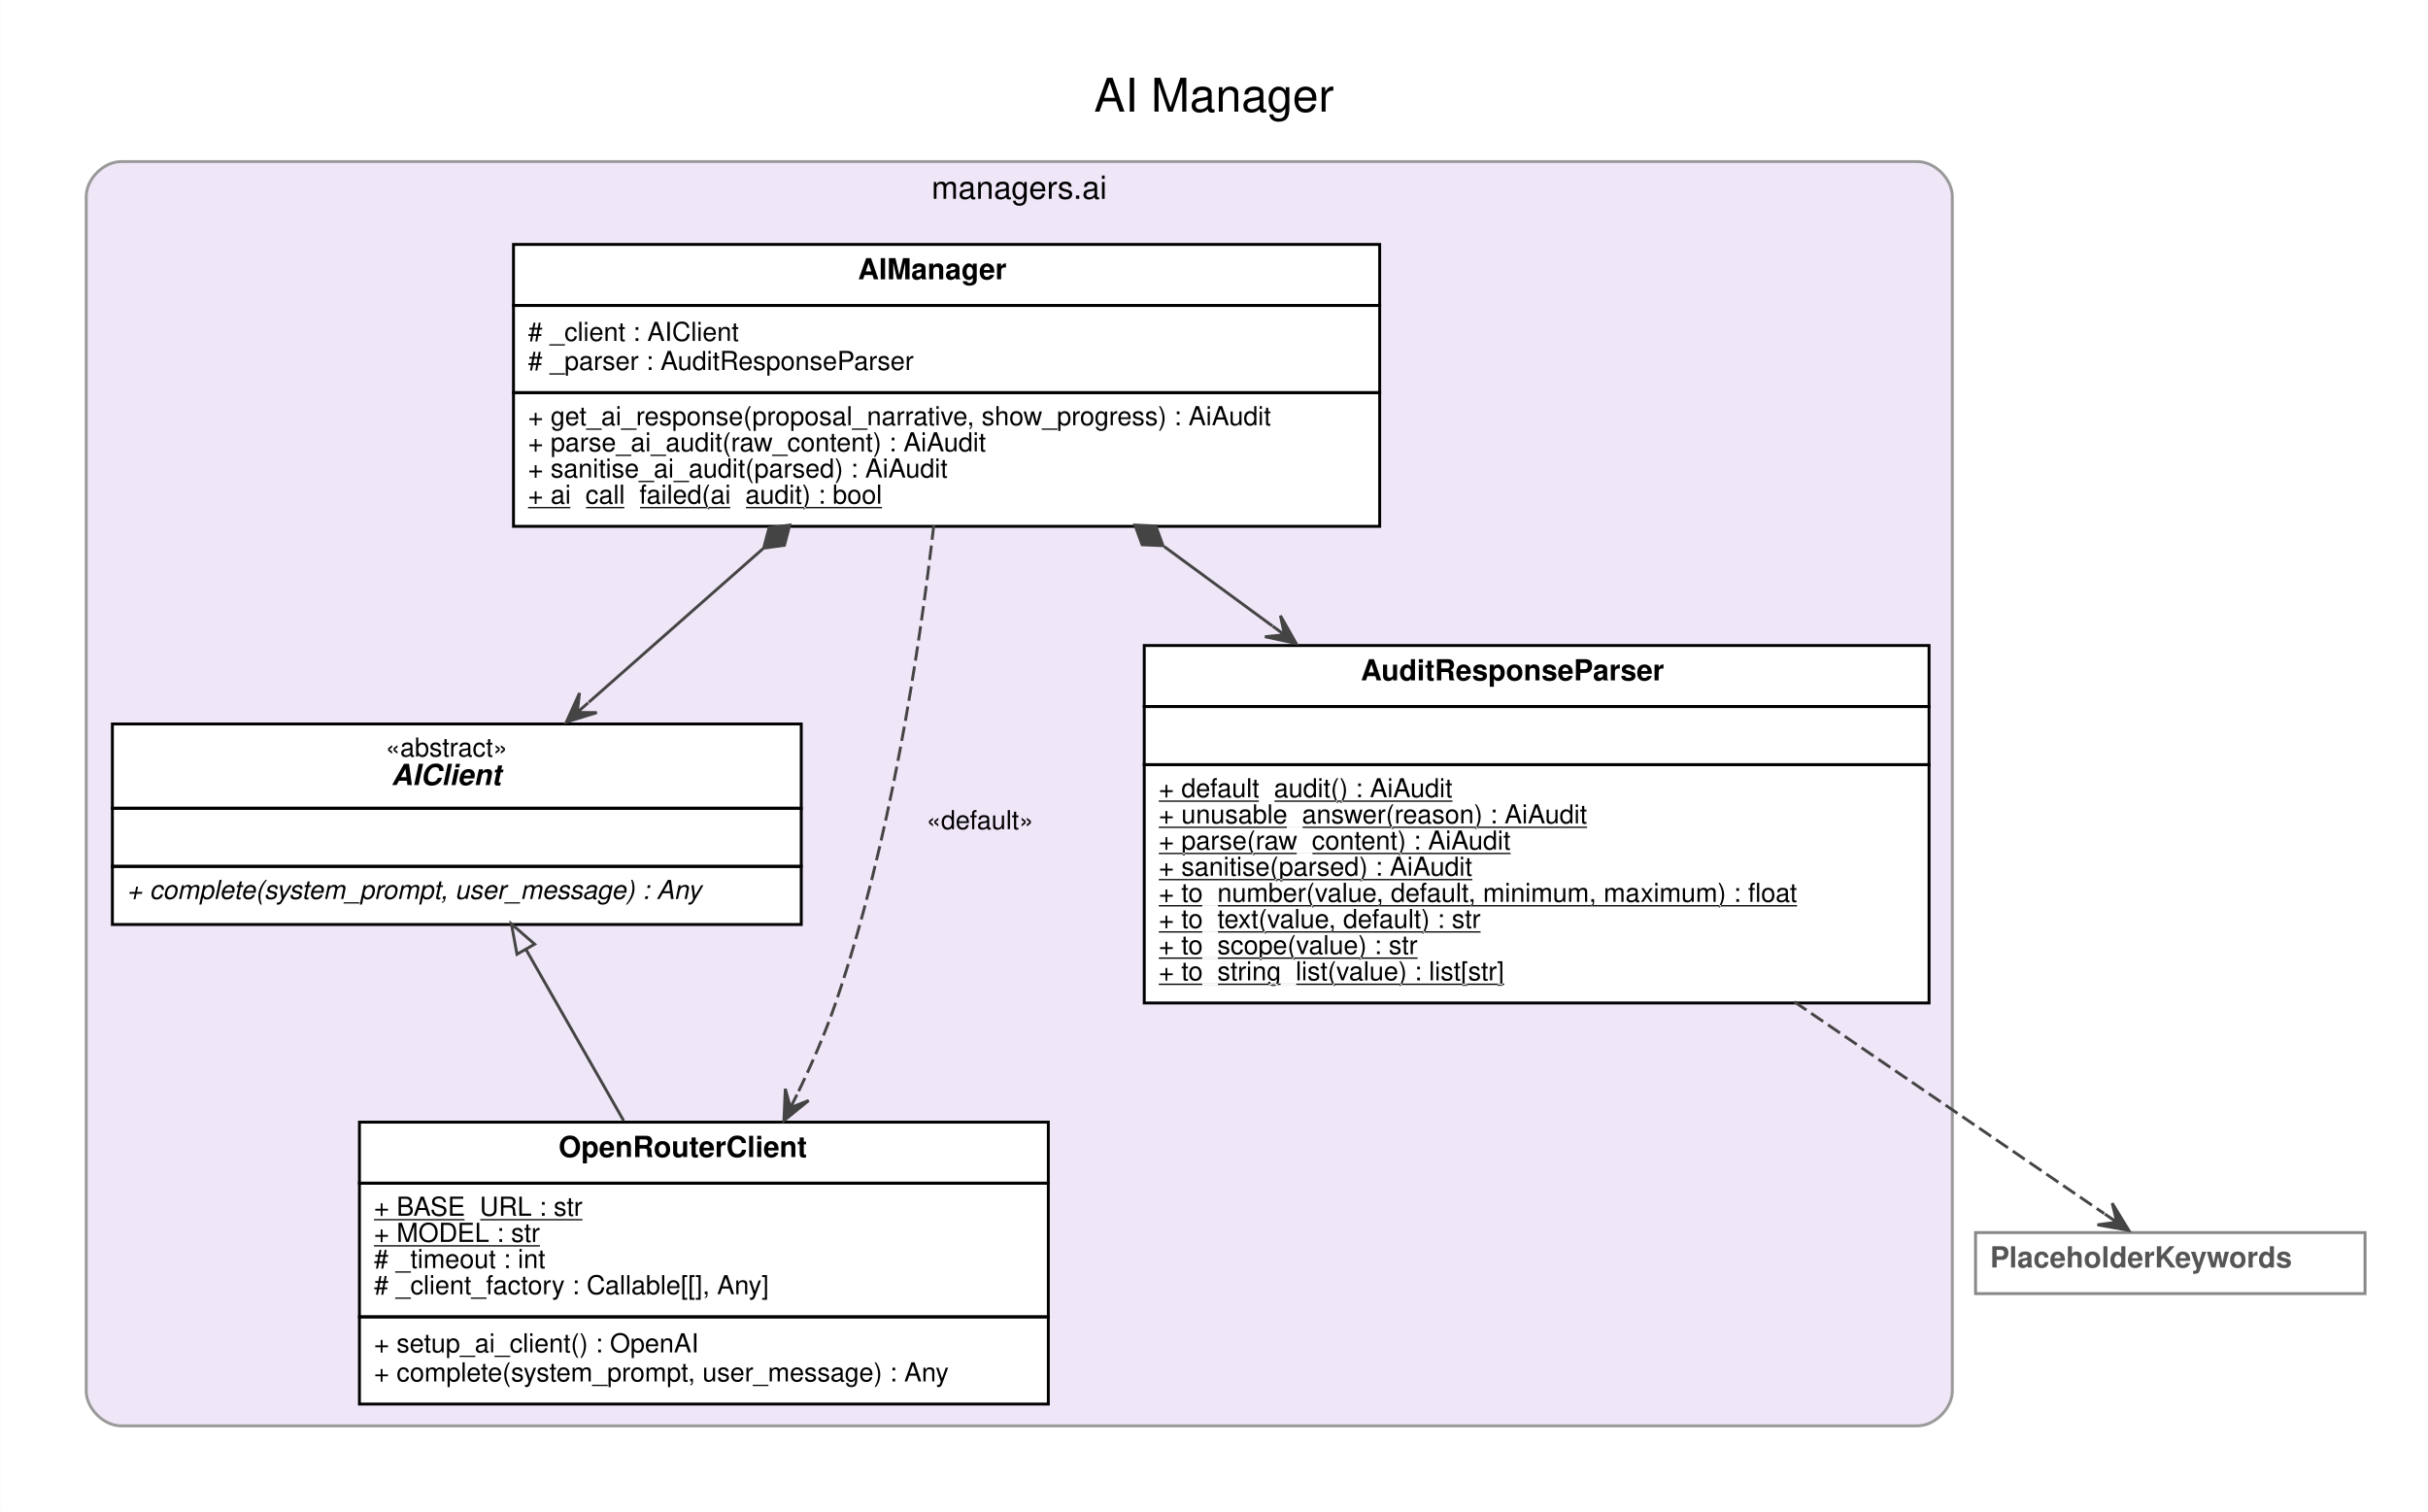
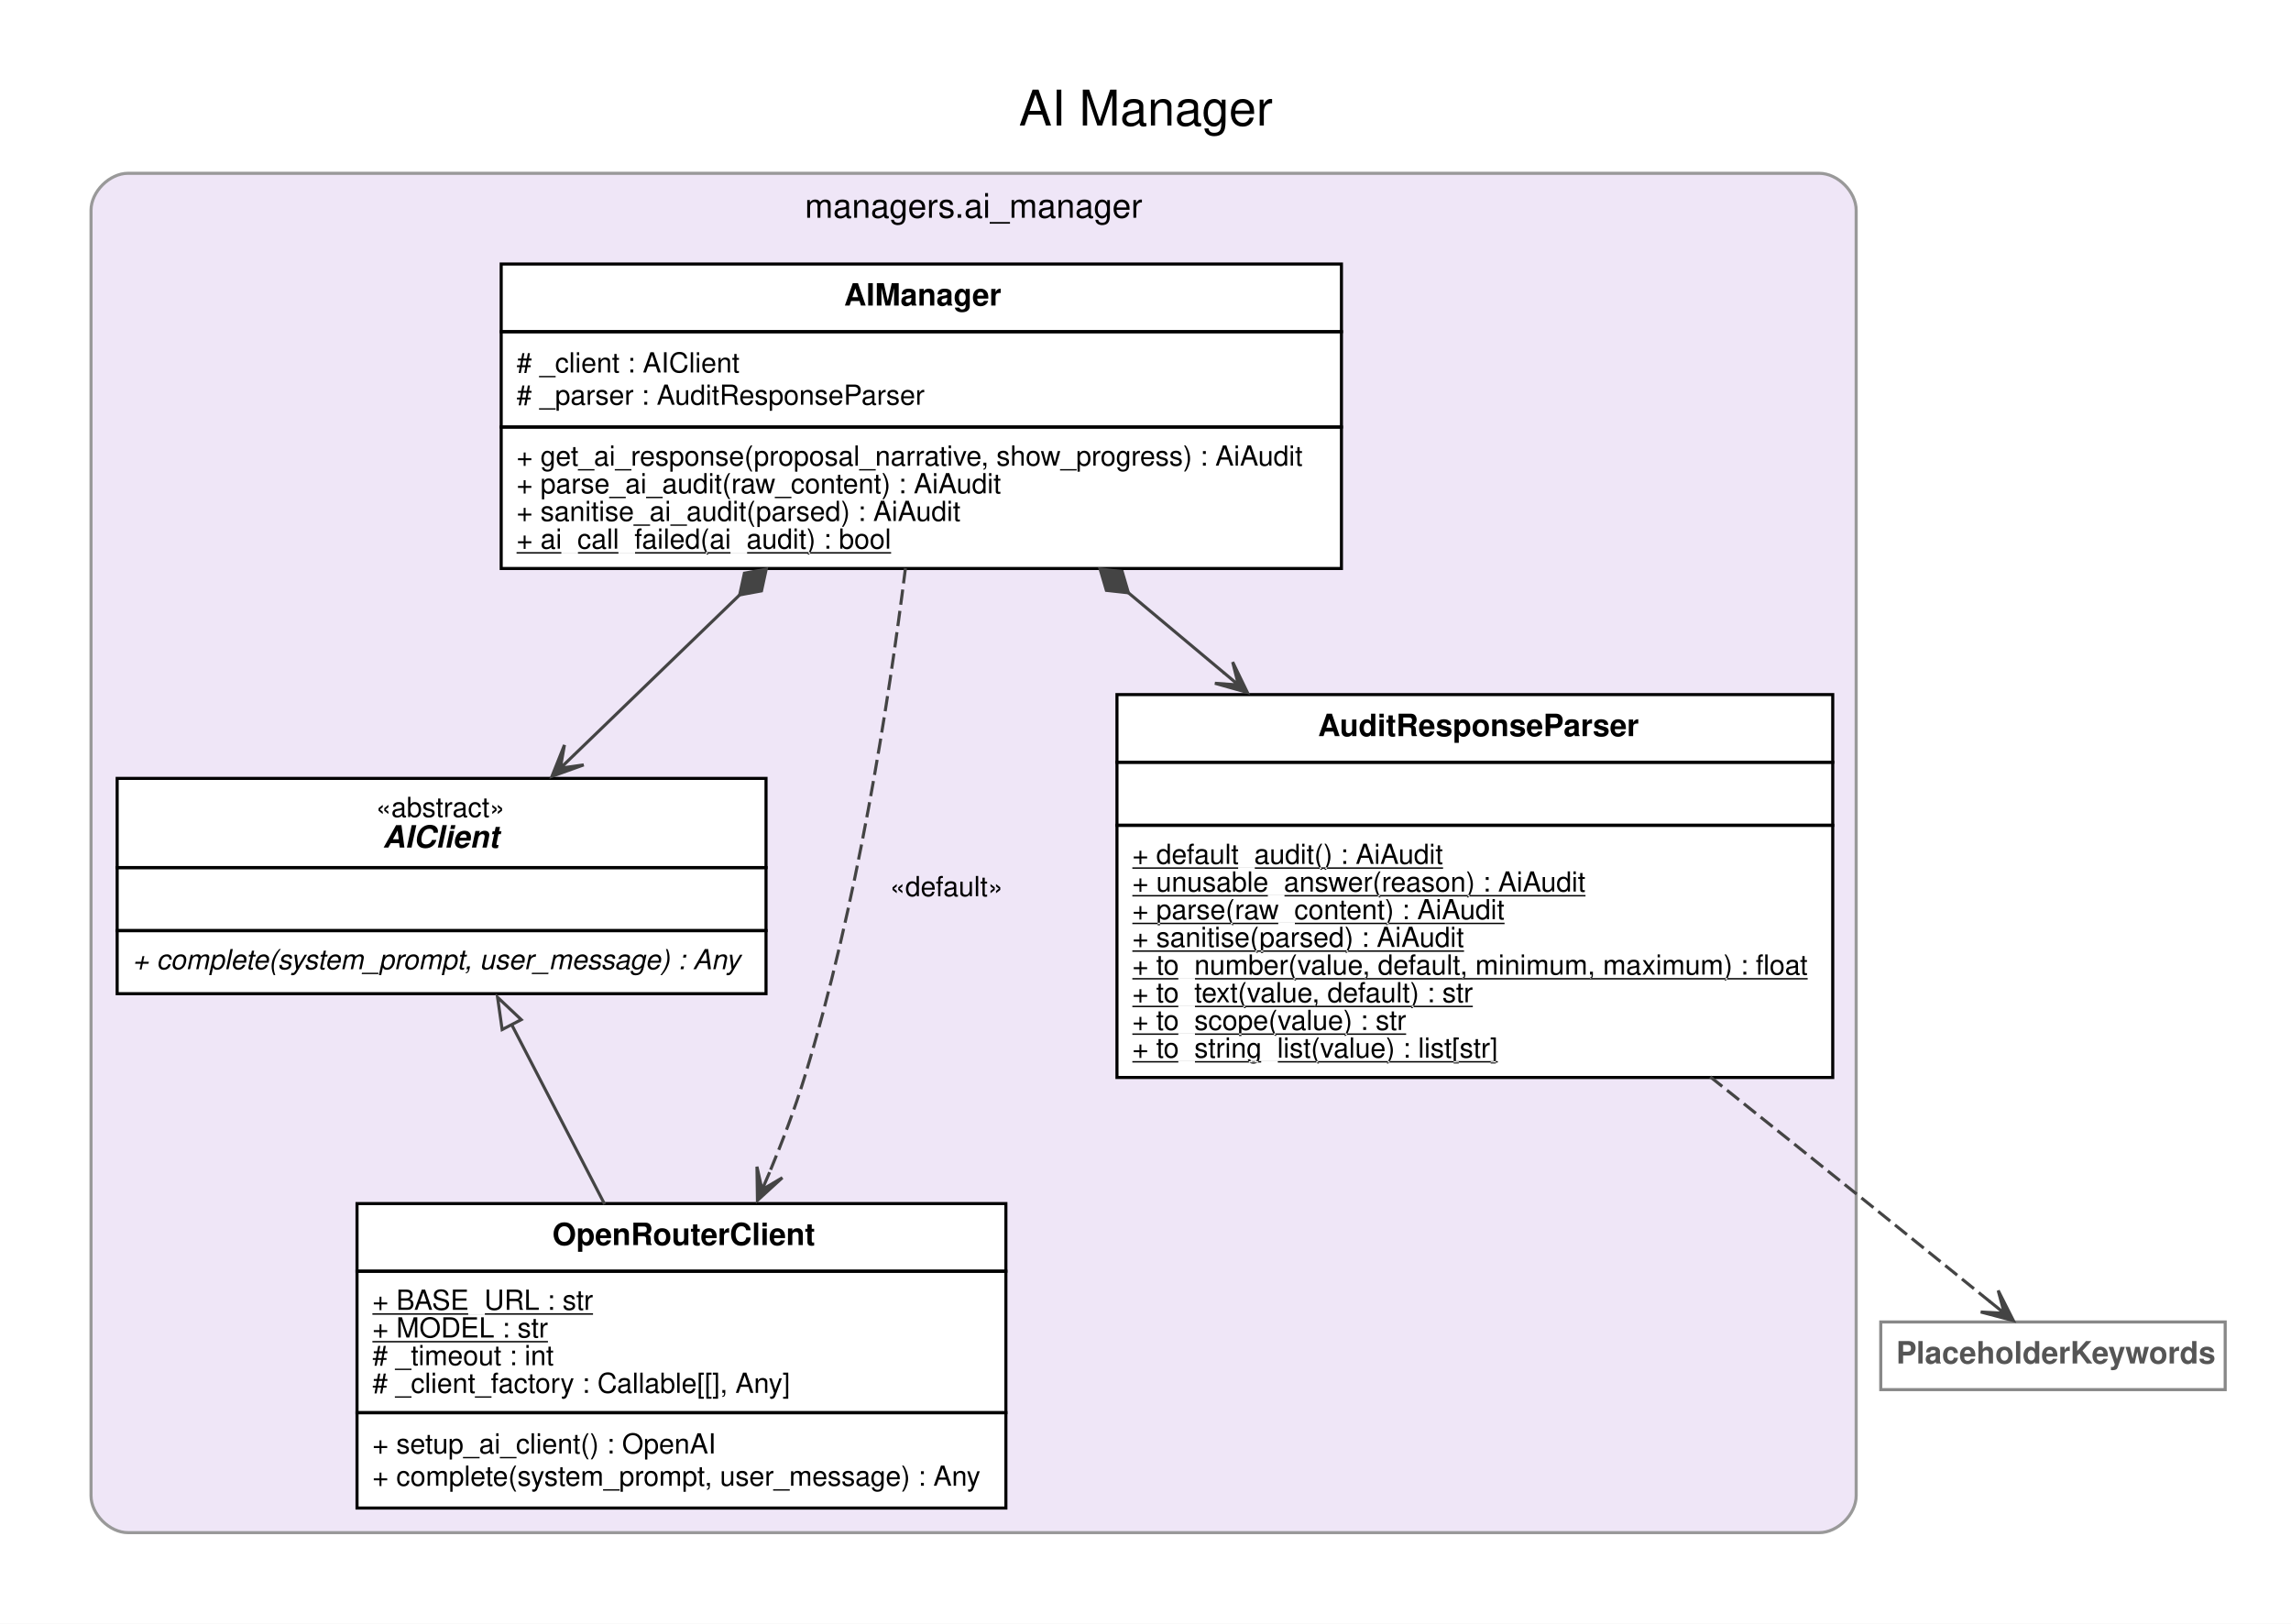
- <svg xmlns="http://www.w3.org/2000/svg" width="835pt" height="520pt" viewBox="0.00 0.00 835.20 520.20">
-   <g id="graph0" class="graph" transform="scale(1 1) rotate(0) translate(21.6 498.6)">
-     <polygon fill="white" stroke="transparent" points="-21.6,21.6 -21.6,-498.6 813.6,-498.6 813.6,21.6 -21.6,21.6" />
-     <text text-anchor="middle" x="396" y="-460.2" font-family="Helvetica,sans-Serif" font-size="16.00">AI Manager</text>
+ <svg xmlns="http://www.w3.org/2000/svg" width="745pt" height="528pt" viewBox="0.00 0.00 745.00 528.00">
+   <g id="graph0" class="graph" transform="scale(1 1) rotate(0) translate(21.6 506.35)">
+     <polygon fill="white" stroke="none" points="-21.6,21.6 -21.6,-506.35 723.6,-506.35 723.6,21.6 -21.6,21.6" />
+     <text xml:space="preserve" text-anchor="middle" x="351" y="-465.55" font-family="Helvetica,sans-Serif" font-size="16.00">AI Manager</text>
    <g id="clust1" class="cluster">
-       <path fill="#efe6f7" stroke="#999999" d="M20,-8C20,-8 638,-8 638,-8 644,-8 650,-14 650,-20 650,-20 650,-431 650,-431 650,-437 644,-443 638,-443 638,-443 20,-443 20,-443 14,-443 8,-437 8,-431 8,-431 8,-20 8,-20 8,-14 14,-8 20,-8" />
-       <text text-anchor="middle" x="329" y="-430.2" font-family="Helvetica,sans-Serif" font-size="11.00">managers.ai</text>
+       <path fill="#efe6f7" stroke="#999999" d="M20,-8C20,-8 570,-8 570,-8 576,-8 582,-14 582,-20 582,-20 582,-438 582,-438 582,-444 576,-450 570,-450 570,-450 20,-450 20,-450 14,-450 8,-444 8,-438 8,-438 8,-20 8,-20 8,-14 14,-8 20,-8" />
+       <text xml:space="preserve" text-anchor="middle" x="295" y="-435.55" font-family="Helvetica,sans-Serif" font-size="11.00">managers.ai_manager</text>
    </g>
    <g id="node1" class="node">
-       <polygon fill="white" stroke="transparent" points="253.5,-250 16.5,-250 16.5,-181 253.5,-181 253.5,-250" />
-       <polygon fill="none" stroke="black" points="17,-220.5 17,-249.5 254,-249.5 254,-220.5 17,-220.5" />
-       <text text-anchor="start" x="111" y="-238.3" font-family="Helvetica,sans-Serif" font-size="9.00">«abstract»</text>
-       <text text-anchor="start" x="113" y="-228.5" font-family="Helvetica,sans-Serif" font-weight="bold" font-style="italic" font-size="10.00">AIClient</text>
-       <polygon fill="none" stroke="black" points="17,-200.5 17,-220.5 254,-220.5 254,-200.5 17,-200.5" />
-       <text text-anchor="start" x="22" y="-208.3" font-family="Helvetica,sans-Serif" font-size="9.00"> </text>
-       <polygon fill="none" stroke="black" points="17,-180.5 17,-200.5 254,-200.5 254,-180.5 17,-180.5" />
-       <text text-anchor="start" x="22" y="-189.3" font-family="Helvetica,sans-Serif" font-style="italic" font-size="9.00">+ complete(system_prompt, user_message) : Any</text>
+       <polygon fill="white" stroke="none" points="227.5,-253.25 16.5,-253.25 16.5,-183.25 227.5,-183.25 227.5,-253.25" />
+       <polygon fill="none" stroke="black" points="16.5,-224.25 16.5,-253.25 227.5,-253.25 227.5,-224.25 16.5,-224.25" />
+       <text xml:space="preserve" text-anchor="start" x="100.62" y="-240.7" font-family="Helvetica,sans-Serif" font-size="9.00">«abstract»</text>
+       <text xml:space="preserve" text-anchor="start" x="102.88" y="-230.75" font-family="Helvetica,sans-Serif" font-weight="bold" font-style="italic" font-size="10.00">AIClient</text>
+       <polygon fill="none" stroke="black" points="16.5,-203.75 16.5,-224.25 227.5,-224.25 227.5,-203.75 16.5,-203.75" />
+       <text xml:space="preserve" text-anchor="start" x="21.5" y="-211" font-family="Helvetica,sans-Serif" font-size="9.00"> </text>
+       <polygon fill="none" stroke="black" points="16.5,-183.25 16.5,-203.75 227.5,-203.75 227.5,-183.25 16.5,-183.25" />
+       <text xml:space="preserve" text-anchor="start" x="21.5" y="-191.2" font-family="Helvetica,sans-Serif" font-style="italic" font-size="9.00">+ complete(system_prompt, user_message) : Any</text>
    </g>
    <g id="node4" class="node">
-       <polygon fill="white" stroke="transparent" points="338.5,-113 101.5,-113 101.5,-16 338.5,-16 338.5,-113" />
-       <polygon fill="none" stroke="black" points="102,-91.5 102,-112.5 339,-112.5 339,-91.5 102,-91.5" />
-       <text text-anchor="start" x="170.5" y="-100.5" font-family="Helvetica,sans-Serif" font-weight="bold" font-size="10.00">OpenRouterClient</text>
-       <polygon fill="none" stroke="black" points="102,-45.5 102,-91.5 339,-91.5 339,-45.5 102,-45.5" />
-       <text text-anchor="start" x="107" y="-80.3" font-family="Helvetica,sans-Serif" text-decoration="underline" font-size="9.00">+ BASE_URL : str</text>
-       <text text-anchor="start" x="107" y="-71.3" font-family="Helvetica,sans-Serif" text-decoration="underline" font-size="9.00">+ MODEL : str</text>
-       <text text-anchor="start" x="107" y="-62.3" font-family="Helvetica,sans-Serif" font-size="9.00"># _timeout : int</text>
-       <text text-anchor="start" x="107" y="-53.3" font-family="Helvetica,sans-Serif" font-size="9.00"># _client_factory : Callable[[], Any]</text>
-       <polygon fill="none" stroke="black" points="102,-15.5 102,-45.5 339,-45.5 339,-15.5 102,-15.5" />
-       <text text-anchor="start" x="107" y="-33.3" font-family="Helvetica,sans-Serif" font-size="9.00">+ setup_ai_client() : OpenAI</text>
-       <text text-anchor="start" x="107" y="-23.3" font-family="Helvetica,sans-Serif" font-size="9.00">+ complete(system_prompt, user_message) : Any</text>
+       <polygon fill="white" stroke="none" points="305.5,-115 94.5,-115 94.5,-16 305.5,-16 305.5,-115" />
+       <polygon fill="none" stroke="black" points="94.5,-93 94.5,-115 305.5,-115 305.5,-93 94.5,-93" />
+       <text xml:space="preserve" text-anchor="start" x="158" y="-101.5" font-family="Helvetica,sans-Serif" font-weight="bold" font-size="10.00">OpenRouterClient</text>
+       <polygon fill="none" stroke="black" points="94.5,-47 94.5,-93 305.5,-93 305.5,-47 94.5,-47" />
+       <text xml:space="preserve" text-anchor="start" x="99.5" y="-80.45" font-family="Helvetica,sans-Serif" text-decoration="underline" font-size="9.00">+ BASE_URL : str</text>
+       <text xml:space="preserve" text-anchor="start" x="99.5" y="-71.45" font-family="Helvetica,sans-Serif" text-decoration="underline" font-size="9.00">+ MODEL : str</text>
+       <text xml:space="preserve" text-anchor="start" x="99.5" y="-62.45" font-family="Helvetica,sans-Serif" font-size="9.00"># _timeout : int</text>
+       <text xml:space="preserve" text-anchor="start" x="99.5" y="-53.45" font-family="Helvetica,sans-Serif" font-size="9.00"># _client_factory : Callable[[], Any]</text>
+       <polygon fill="none" stroke="black" points="94.5,-16 94.5,-47 305.5,-47 305.5,-16 94.5,-16" />
+       <text xml:space="preserve" text-anchor="start" x="99.5" y="-33.75" font-family="Helvetica,sans-Serif" font-size="9.00">+ setup_ai_client() : OpenAI</text>
+       <text xml:space="preserve" text-anchor="start" x="99.5" y="-23.25" font-family="Helvetica,sans-Serif" font-size="9.00">+ complete(system_prompt, user_message) : Any</text>
    </g>
    <g id="edge5" class="edge">
-       <path fill="none" stroke="#444444" d="M159.28,-171.94C169.78,-153.54 182.1,-131.93 192.89,-113.01" />
-       <polygon fill="none" stroke="#444444" points="156.2,-170.27 154.29,-180.69 162.28,-173.74 156.2,-170.27" />
+       <path fill="none" stroke="#444444" d="M144.74,-173.29C154.24,-154.95 165.29,-133.58 175.01,-114.8" />
+       <polygon fill="none" stroke="#444444" points="141.69,-171.58 140.2,-182.07 147.9,-174.8 141.69,-171.58" />
    </g>
    <g id="node2" class="node">
-       <polygon fill="white" stroke="transparent" points="453,-415 155,-415 155,-318 453,-318 453,-415" />
-       <polygon fill="none" stroke="black" points="155,-393.5 155,-414.5 453,-414.5 453,-393.5 155,-393.5" />
-       <text text-anchor="start" x="273.5" y="-402.5" font-family="Helvetica,sans-Serif" font-weight="bold" font-size="10.00">AIManager</text>
-       <polygon fill="none" stroke="black" points="155,-363.5 155,-393.5 453,-393.5 453,-363.5 155,-363.5" />
-       <text text-anchor="start" x="160" y="-381.3" font-family="Helvetica,sans-Serif" font-size="9.00"># _client : AIClient</text>
-       <text text-anchor="start" x="160" y="-371.3" font-family="Helvetica,sans-Serif" font-size="9.00"># _parser : AuditResponseParser</text>
-       <polygon fill="none" stroke="black" points="155,-317.5 155,-363.5 453,-363.5 453,-317.5 155,-317.5" />
-       <text text-anchor="start" x="160" y="-352.3" font-family="Helvetica,sans-Serif" font-size="9.00">+ get_ai_response(proposal_narrative, show_progress) : AiAudit</text>
-       <text text-anchor="start" x="160" y="-343.3" font-family="Helvetica,sans-Serif" font-size="9.00">+ parse_ai_audit(raw_content) : AiAudit</text>
-       <text text-anchor="start" x="160" y="-334.3" font-family="Helvetica,sans-Serif" font-size="9.00">+ sanitise_ai_audit(parsed) : AiAudit</text>
-       <text text-anchor="start" x="160" y="-325.3" font-family="Helvetica,sans-Serif" text-decoration="underline" font-size="9.00">+ ai_call_failed(ai_audit) : bool</text>
+       <polygon fill="white" stroke="none" points="414.62,-420.5 141.38,-420.5 141.38,-321.5 414.62,-321.5 414.62,-420.5" />
+       <polygon fill="none" stroke="black" points="141.38,-398.5 141.38,-420.5 414.62,-420.5 414.62,-398.5 141.38,-398.5" />
+       <text xml:space="preserve" text-anchor="start" x="252.88" y="-407" font-family="Helvetica,sans-Serif" font-weight="bold" font-size="10.00">AIManager</text>
+       <polygon fill="none" stroke="black" points="141.38,-367.5 141.38,-398.5 414.62,-398.5 414.62,-367.5 141.38,-367.5" />
+       <text xml:space="preserve" text-anchor="start" x="146.38" y="-385.25" font-family="Helvetica,sans-Serif" font-size="9.00"># _client : AIClient</text>
+       <text xml:space="preserve" text-anchor="start" x="146.38" y="-374.75" font-family="Helvetica,sans-Serif" font-size="9.00"># _parser : AuditResponseParser</text>
+       <polygon fill="none" stroke="black" points="141.38,-321.5 141.38,-367.5 414.62,-367.5 414.62,-321.5 141.38,-321.5" />
+       <text xml:space="preserve" text-anchor="start" x="146.38" y="-354.95" font-family="Helvetica,sans-Serif" font-size="9.00">+ get_ai_response(proposal_narrative, show_progress) : AiAudit</text>
+       <text xml:space="preserve" text-anchor="start" x="146.38" y="-345.95" font-family="Helvetica,sans-Serif" font-size="9.00">+ parse_ai_audit(raw_content) : AiAudit</text>
+       <text xml:space="preserve" text-anchor="start" x="146.38" y="-336.95" font-family="Helvetica,sans-Serif" font-size="9.00">+ sanitise_ai_audit(parsed) : AiAudit</text>
+       <text xml:space="preserve" text-anchor="start" x="146.38" y="-327.95" font-family="Helvetica,sans-Serif" text-decoration="underline" font-size="9.00">+ ai_call_failed(ai_audit) : bool</text>
    </g>
    <g id="edge1" class="edge">
-       <path fill="none" stroke="#444444" d="M240.81,-309.79C220.92,-292.25 199.34,-273.23 180.89,-256.96" />
-       <polygon fill="#444444" stroke="#444444" points="241.06,-310.01 248.21,-310.98 250.06,-317.95 242.92,-316.98 241.06,-310.01" />
-       <polygon fill="#444444" stroke="#444444" points="173.19,-250.17 183.67,-253.41 176.94,-253.48 180.69,-256.79 180.69,-256.79 180.69,-256.79 176.94,-253.48 177.72,-260.16 173.19,-250.17 173.19,-250.17" />
+       <path fill="none" stroke="#444444" d="M219.08,-313.06C201.1,-295.69 181.69,-276.93 164.98,-260.78" />
+       <polygon fill="#444444" stroke="#444444" points="218.93,-312.92 226.03,-314.22 227.56,-321.26 220.47,-319.97 218.93,-312.92" />
+       <polygon fill="#444444" stroke="#444444" points="157.89,-253.93 168.21,-257.64 160.61,-256.56 165.08,-260.88 165.08,-260.88 165.08,-260.88 160.61,-256.56 161.95,-264.12 157.89,-253.93" />
    </g>
    <g id="node3" class="node">
-       <polygon fill="white" stroke="transparent" points="642,-277 372,-277 372,-154 642,-154 642,-277" />
-       <polygon fill="none" stroke="black" points="372,-255.5 372,-276.5 642,-276.5 642,-255.5 372,-255.5" />
-       <text text-anchor="start" x="446.5" y="-264.5" font-family="Helvetica,sans-Serif" font-weight="bold" font-size="10.00">AuditResponseParser</text>
-       <polygon fill="none" stroke="black" points="372,-235.5 372,-255.5 642,-255.5 642,-235.5 372,-235.5" />
-       <text text-anchor="start" x="377" y="-243.3" font-family="Helvetica,sans-Serif" font-size="9.00"> </text>
-       <polygon fill="none" stroke="black" points="372,-153.5 372,-235.5 642,-235.5 642,-153.5 372,-153.5" />
-       <text text-anchor="start" x="377" y="-224.3" font-family="Helvetica,sans-Serif" text-decoration="underline" font-size="9.00">+ default_audit() : AiAudit</text>
-       <text text-anchor="start" x="377" y="-215.3" font-family="Helvetica,sans-Serif" text-decoration="underline" font-size="9.00">+ unusable_answer(reason) : AiAudit</text>
-       <text text-anchor="start" x="377" y="-206.3" font-family="Helvetica,sans-Serif" text-decoration="underline" font-size="9.00">+ parse(raw_content) : AiAudit</text>
-       <text text-anchor="start" x="377" y="-197.3" font-family="Helvetica,sans-Serif" text-decoration="underline" font-size="9.00">+ sanitise(parsed) : AiAudit</text>
-       <text text-anchor="start" x="377" y="-188.3" font-family="Helvetica,sans-Serif" text-decoration="underline" font-size="9.00">+ to_number(value, default, minimum, maximum) : float</text>
-       <text text-anchor="start" x="377" y="-179.3" font-family="Helvetica,sans-Serif" text-decoration="underline" font-size="9.00">+ to_text(value, default) : str</text>
-       <text text-anchor="start" x="377" y="-170.3" font-family="Helvetica,sans-Serif" text-decoration="underline" font-size="9.00">+ to_scope(value) : str</text>
-       <text text-anchor="start" x="377" y="-161.3" font-family="Helvetica,sans-Serif" text-decoration="underline" font-size="9.00">+ to_string_list(value) : list[str]</text>
+       <polygon fill="white" stroke="none" points="574.38,-280.5 341.62,-280.5 341.62,-156 574.38,-156 574.38,-280.5" />
+       <polygon fill="none" stroke="black" points="341.62,-258.5 341.62,-280.5 574.38,-280.5 574.38,-258.5 341.62,-258.5" />
+       <text xml:space="preserve" text-anchor="start" x="407" y="-267" font-family="Helvetica,sans-Serif" font-weight="bold" font-size="10.00">AuditResponseParser</text>
+       <polygon fill="none" stroke="black" points="341.62,-238 341.62,-258.5 574.38,-258.5 574.38,-238 341.62,-238" />
+       <text xml:space="preserve" text-anchor="start" x="346.62" y="-245.25" font-family="Helvetica,sans-Serif" font-size="9.00"> </text>
+       <polygon fill="none" stroke="black" points="341.62,-156 341.62,-238 574.38,-238 574.38,-156 341.62,-156" />
+       <text xml:space="preserve" text-anchor="start" x="346.62" y="-225.45" font-family="Helvetica,sans-Serif" text-decoration="underline" font-size="9.00">+ default_audit() : AiAudit</text>
+       <text xml:space="preserve" text-anchor="start" x="346.62" y="-216.45" font-family="Helvetica,sans-Serif" text-decoration="underline" font-size="9.00">+ unusable_answer(reason) : AiAudit</text>
+       <text xml:space="preserve" text-anchor="start" x="346.62" y="-207.45" font-family="Helvetica,sans-Serif" text-decoration="underline" font-size="9.00">+ parse(raw_content) : AiAudit</text>
+       <text xml:space="preserve" text-anchor="start" x="346.62" y="-198.45" font-family="Helvetica,sans-Serif" text-decoration="underline" font-size="9.00">+ sanitise(parsed) : AiAudit</text>
+       <text xml:space="preserve" text-anchor="start" x="346.62" y="-189.45" font-family="Helvetica,sans-Serif" text-decoration="underline" font-size="9.00">+ to_number(value, default, minimum, maximum) : float</text>
+       <text xml:space="preserve" text-anchor="start" x="346.62" y="-180.45" font-family="Helvetica,sans-Serif" text-decoration="underline" font-size="9.00">+ to_text(value, default) : str</text>
+       <text xml:space="preserve" text-anchor="start" x="346.62" y="-171.45" font-family="Helvetica,sans-Serif" text-decoration="underline" font-size="9.00">+ to_scope(value) : str</text>
+       <text xml:space="preserve" text-anchor="start" x="346.62" y="-162.45" font-family="Helvetica,sans-Serif" text-decoration="underline" font-size="9.00">+ to_string_list(value) : list[str]</text>
    </g>
    <g id="edge3" class="edge">
-       <path fill="none" stroke="#444444" d="M378.87,-310.54C391,-301.65 403.66,-292.35 416.11,-283.21" />
-       <polygon fill="#444444" stroke="#444444" points="378.46,-310.85 375.99,-317.62 368.79,-317.95 371.26,-311.17 378.46,-310.85" />
-       <polygon fill="#444444" stroke="#444444" points="424.26,-277.23 418.86,-286.78 420.23,-280.19 416.2,-283.15 416.2,-283.15 416.2,-283.15 420.23,-280.19 413.53,-279.52 424.26,-277.23 424.26,-277.23" />
+       <path fill="none" stroke="#444444" d="M345.21,-313.71C355.44,-305.14 366.09,-296.22 376.59,-287.43" />
+       <polygon fill="#444444" stroke="#444444" points="345.34,-313.6 343.31,-320.52 336.14,-321.31 338.17,-314.39 345.34,-313.6" />
+       <polygon fill="#444444" stroke="#444444" points="384.02,-281.21 379.25,-291.08 381.12,-283.63 376.36,-287.63 376.36,-287.63 376.36,-287.63 381.12,-283.63 373.47,-284.18 384.02,-281.21" />
    </g>
    <g id="edge2" class="edge">
-       <path fill="none" stroke="#444444" stroke-dasharray="5,2" d="M299.59,-317.85C294.59,-274.3 284.6,-208.56 266,-154 262.37,-143.35 257.62,-132.41 252.55,-122.01" />
-       <polygon fill="#444444" stroke="#444444" points="248.04,-113.02 256.55,-119.94 250.28,-117.49 252.53,-121.96 252.53,-121.96 252.53,-121.96 250.28,-117.49 248.51,-123.98 248.04,-113.02 248.04,-113.02" />
-       <text text-anchor="middle" x="315.5" y="-213.3" font-family="Helvetica,sans-Serif" font-size="9.00">«default»</text>
+       <path fill="none" stroke="#444444" stroke-dasharray="5,2" d="M272.84,-321.61C267.35,-277.71 257.06,-211.55 240,-156 236.85,-145.75 232.83,-135.13 228.56,-124.93" />
+       <polygon fill="#444444" stroke="#444444" points="224.71,-116.03 232.81,-123.42 226.21,-119.5 228.68,-125.2 228.68,-125.2 228.68,-125.2 226.21,-119.5 224.55,-126.99 224.71,-116.03" />
+       <text xml:space="preserve" text-anchor="middle" x="286.19" y="-214.95" font-family="Helvetica,sans-Serif" font-size="9.00">«default»</text>
    </g>
    <g id="node5" class="node">
-       <polygon fill="none" stroke="#888888" points="658,-53.5 658,-74.5 792,-74.5 792,-53.5 658,-53.5" />
-       <text text-anchor="start" x="663" y="-62.5" font-family="Helvetica,sans-Serif" font-weight="bold" font-size="10.00" fill="#555555">PlaceholderKeywords</text>
+       <polygon fill="none" stroke="#888888" points="590,-54.5 590,-76.5 702,-76.5 702,-54.5 590,-54.5" />
+       <text xml:space="preserve" text-anchor="start" x="595" y="-63" font-family="Helvetica,sans-Serif" font-weight="bold" font-size="10.00" fill="#555555">PlaceholderKeywords</text>
    </g>
    <g id="edge4" class="edge">
-       <path fill="none" stroke="#444444" stroke-dasharray="5,2" d="M595.67,-153.9C634.51,-127.35 676.93,-98.35 702.23,-81.06" />
-       <polygon fill="#444444" stroke="#444444" points="710.74,-75.25 705.02,-84.61 706.61,-78.07 702.48,-80.89 702.48,-80.89 702.48,-80.89 706.61,-78.07 699.94,-77.18 710.74,-75.25 710.74,-75.25" />
+       <path fill="none" stroke="#444444" stroke-dasharray="5,2" d="M534.54,-156.22C551.5,-142.67 569.37,-128.36 586,-115 599.18,-104.41 613.95,-92.47 625.54,-83.08" />
+       <polygon fill="#444444" stroke="#444444" points="633.12,-76.95 628.18,-86.74 630.18,-79.33 625.35,-83.24 625.35,-83.24 625.35,-83.24 630.18,-79.33 622.51,-79.75 633.12,-76.95" />
    </g>
  </g>
</svg>
